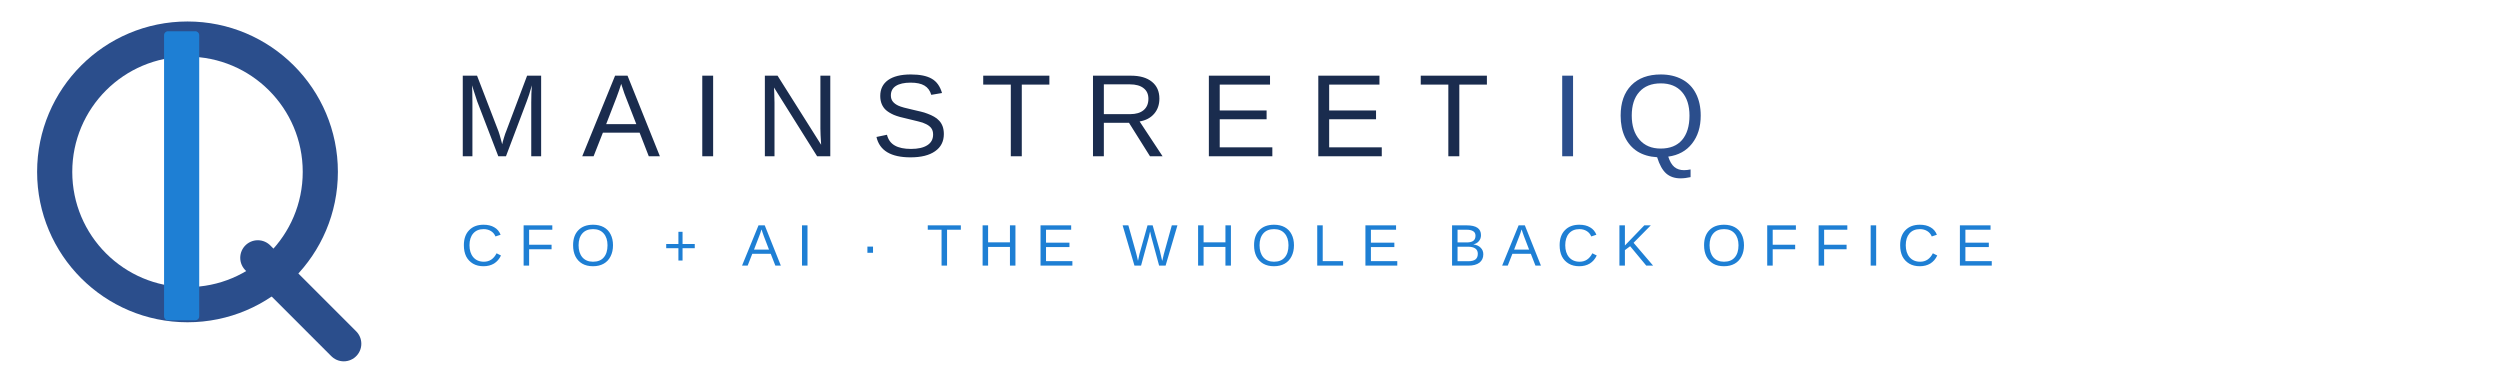
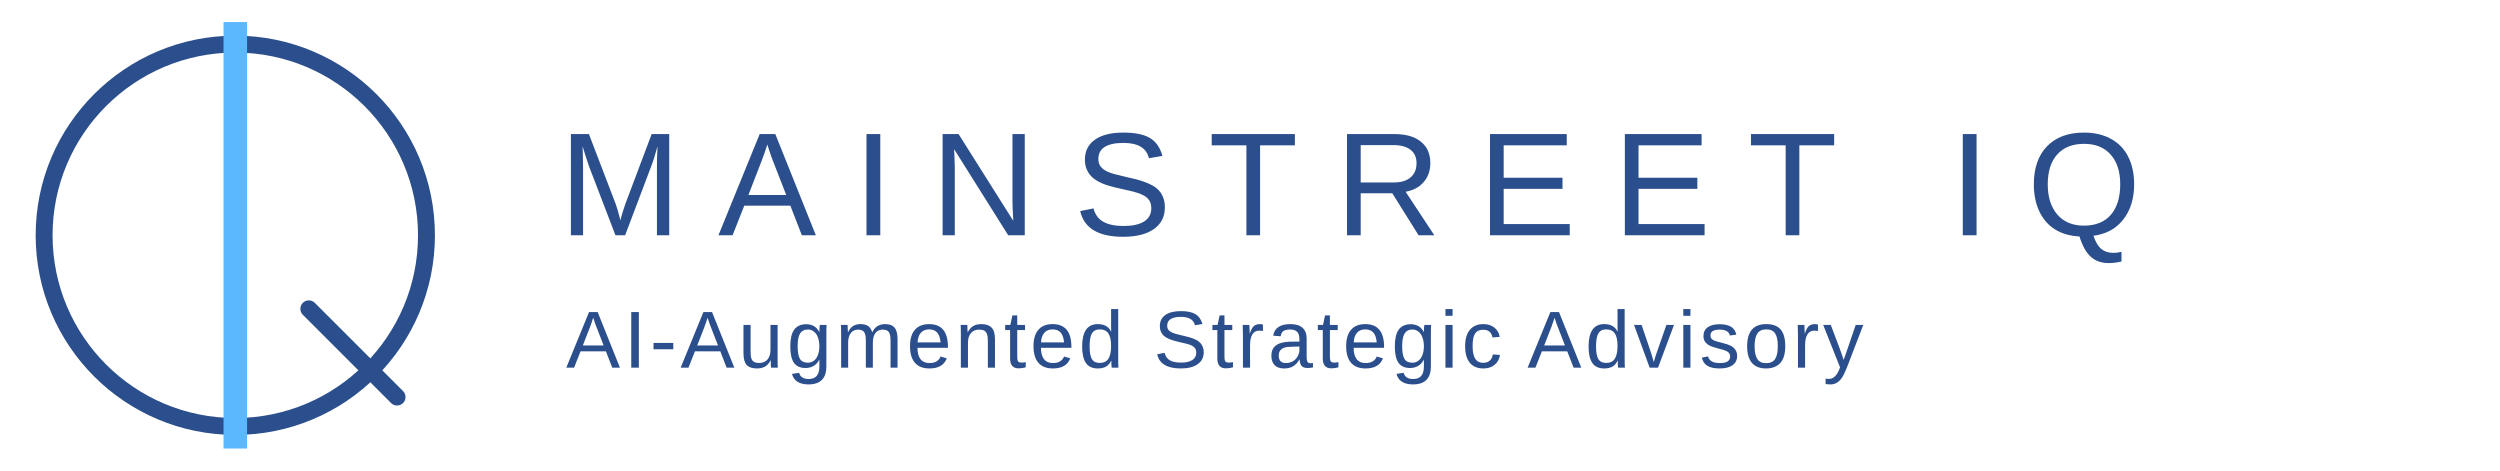
- <svg xmlns="http://www.w3.org/2000/svg" viewBox="0 0 320 48" fill="none">
-   <circle cx="24" cy="22" r="17" stroke="#2B4E8C" stroke-width="4.5" fill="none" />
-   <line x1="33" y1="33" x2="44" y2="44" stroke="#2B4E8C" stroke-width="4.5" stroke-linecap="round" />
-   <rect x="21" y="4" width="4.5" height="37" rx="0.5" fill="#1E7FD4" />
-   <text x="58" y="20" font-family="'Outfit','Helvetica Neue',Arial,sans-serif" font-size="15" font-weight="300" letter-spacing="4" fill="#1A2C4E">MAINSTREET <tspan fill="#2B4E8C">IQ</tspan>
-   </text>
-   <text x="59" y="34" font-family="'Outfit','Helvetica Neue',Arial,sans-serif" font-size="7.5" font-weight="200" letter-spacing="2" fill="#1E7FD4">CFO + AI · THE WHOLE BACK OFFICE</text>
+ <svg xmlns="http://www.w3.org/2000/svg" viewBox="0 0 340 64" fill="none">
+   <circle cx="32" cy="32" r="26" stroke="#2B4E8C" stroke-width="2.3" fill="none" />
+   <line x1="42" y1="42" x2="54" y2="54" stroke="#2B4E8C" stroke-width="2.3" stroke-linecap="round" />
+   <rect x="30.4" y="3" width="3.2" height="58" fill="#5BB8FF" />
+   <text x="76" y="32" font-family="'Outfit','Helvetica Neue',Arial,sans-serif" font-size="20" font-weight="500" letter-spacing="5" fill="#2B4E8C">MAINSTREET IQ</text>
+   <text x="77" y="50" font-family="'Outfit','Helvetica Neue',Arial,sans-serif" font-size="11" font-weight="400" letter-spacing="0.5" fill="#2B4E8C">AI-Augmented Strategic Advisory</text>
</svg>
